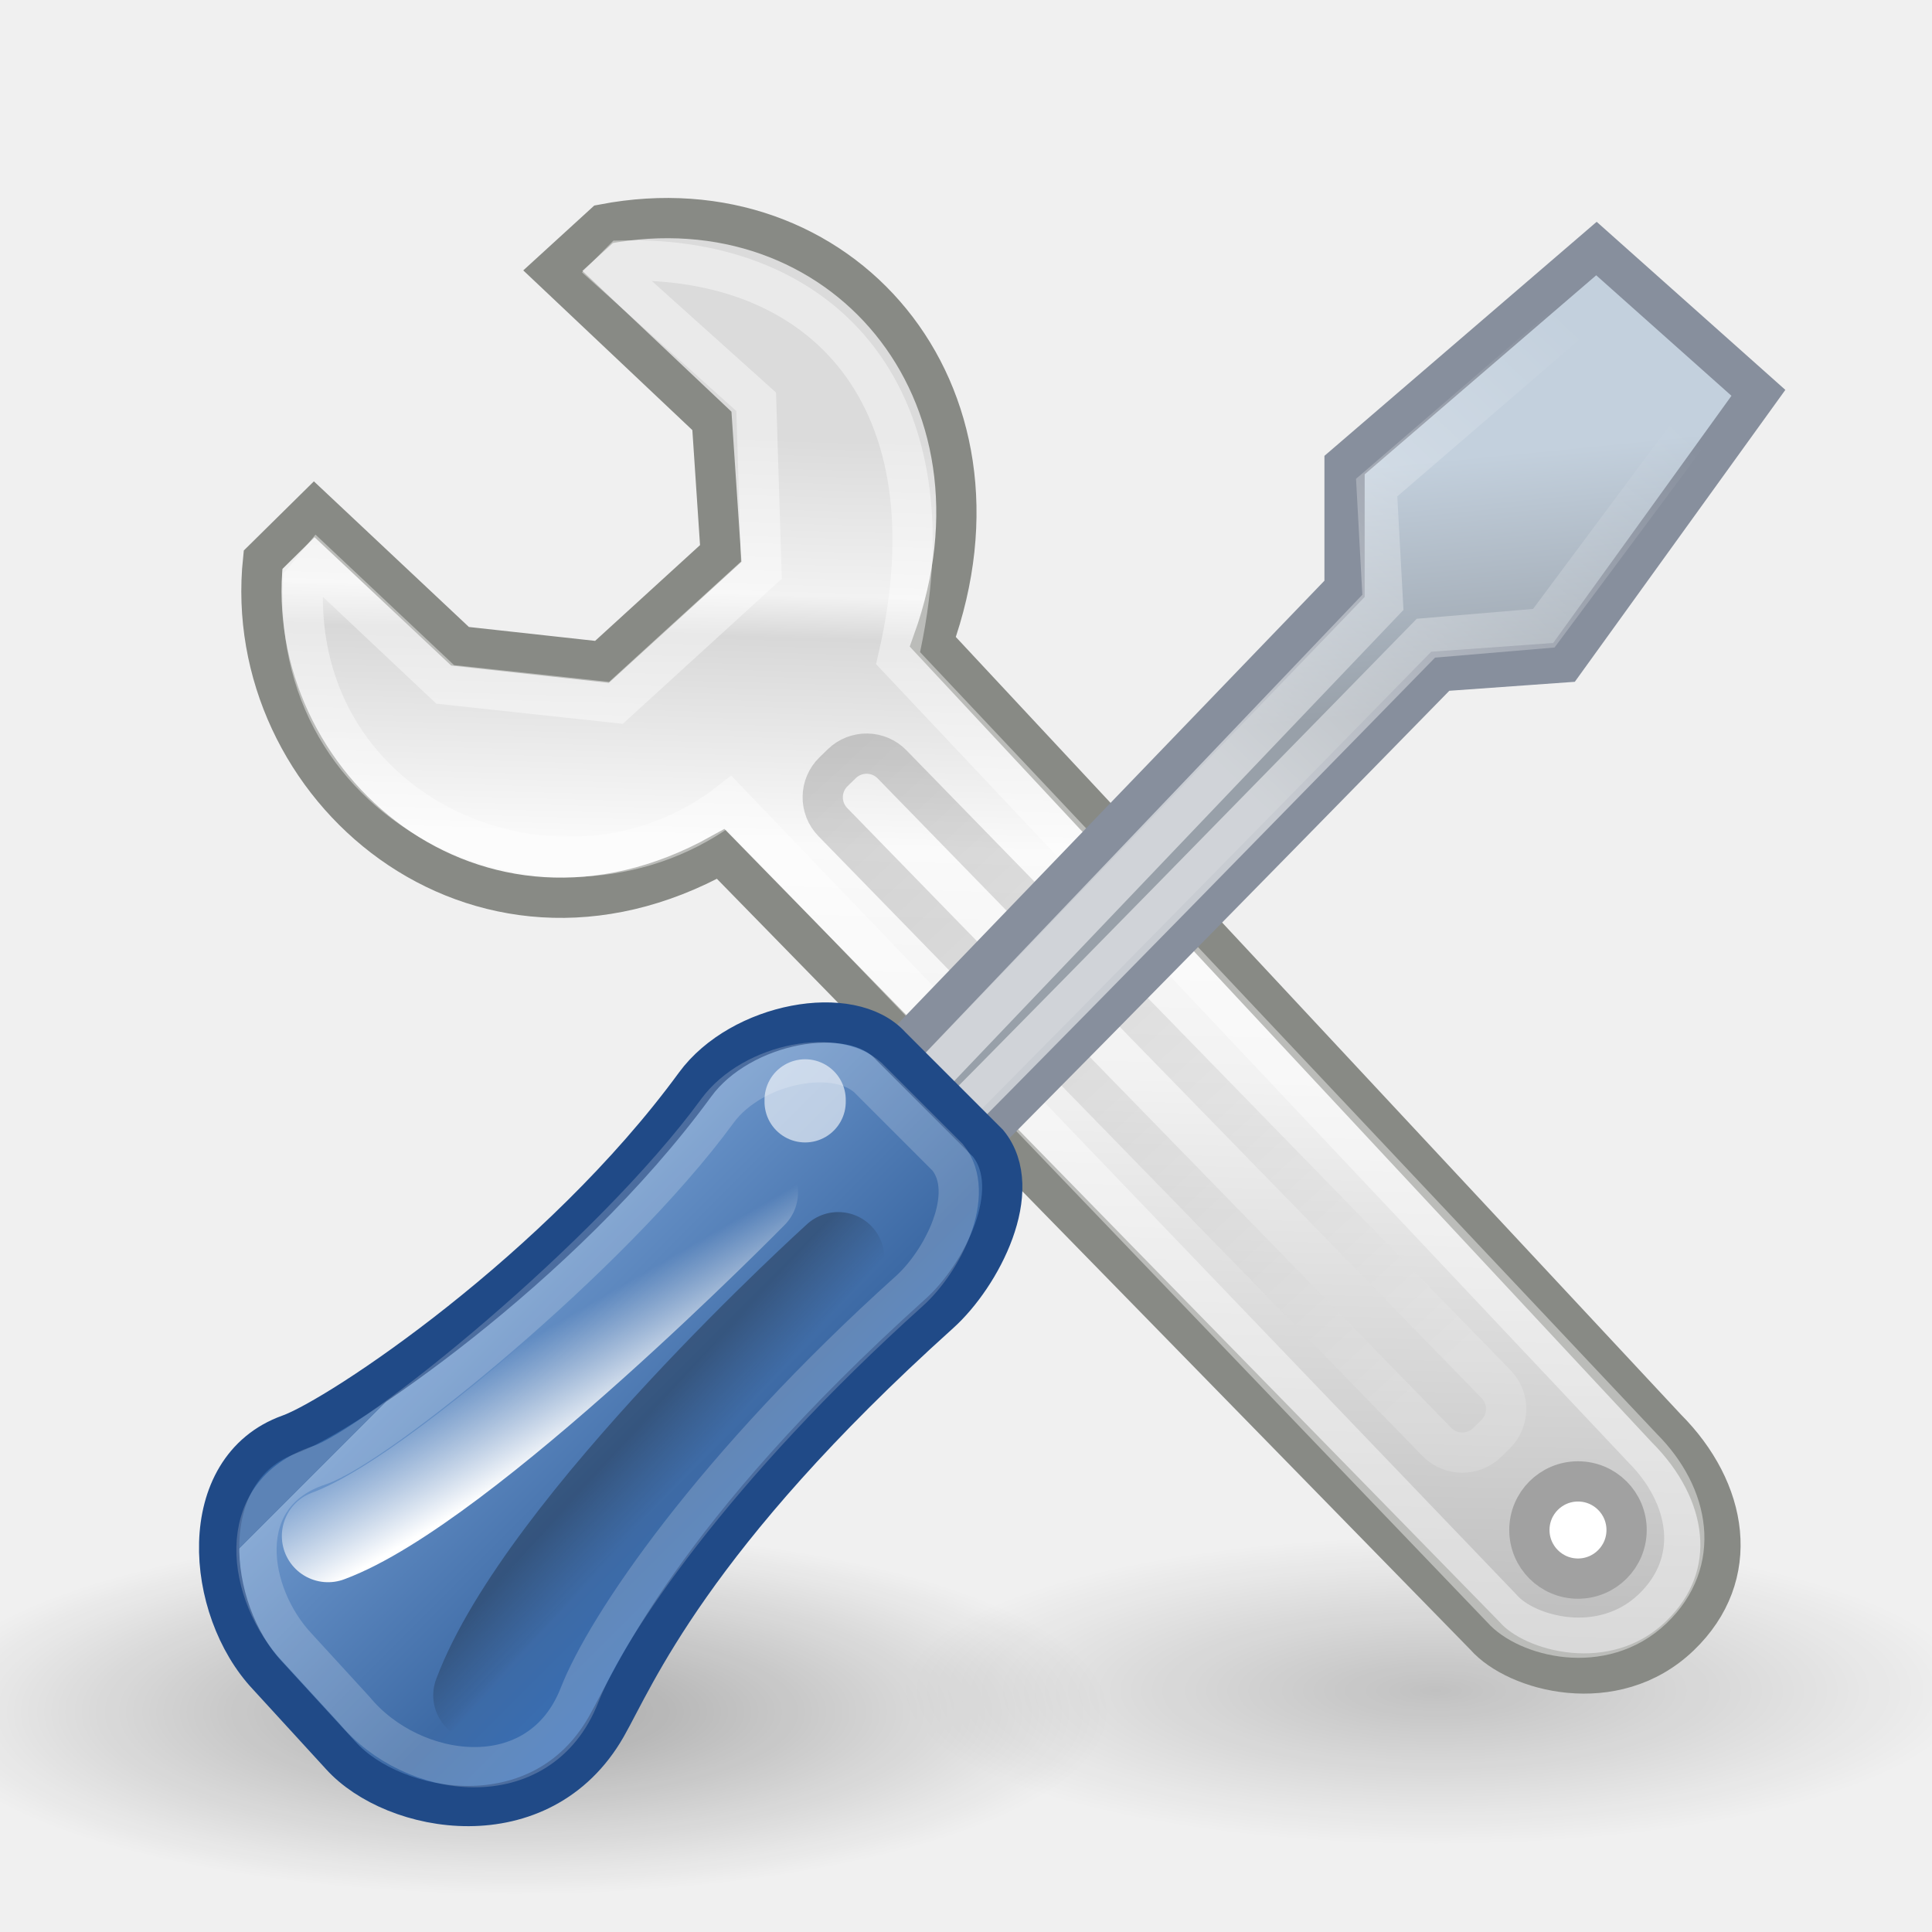
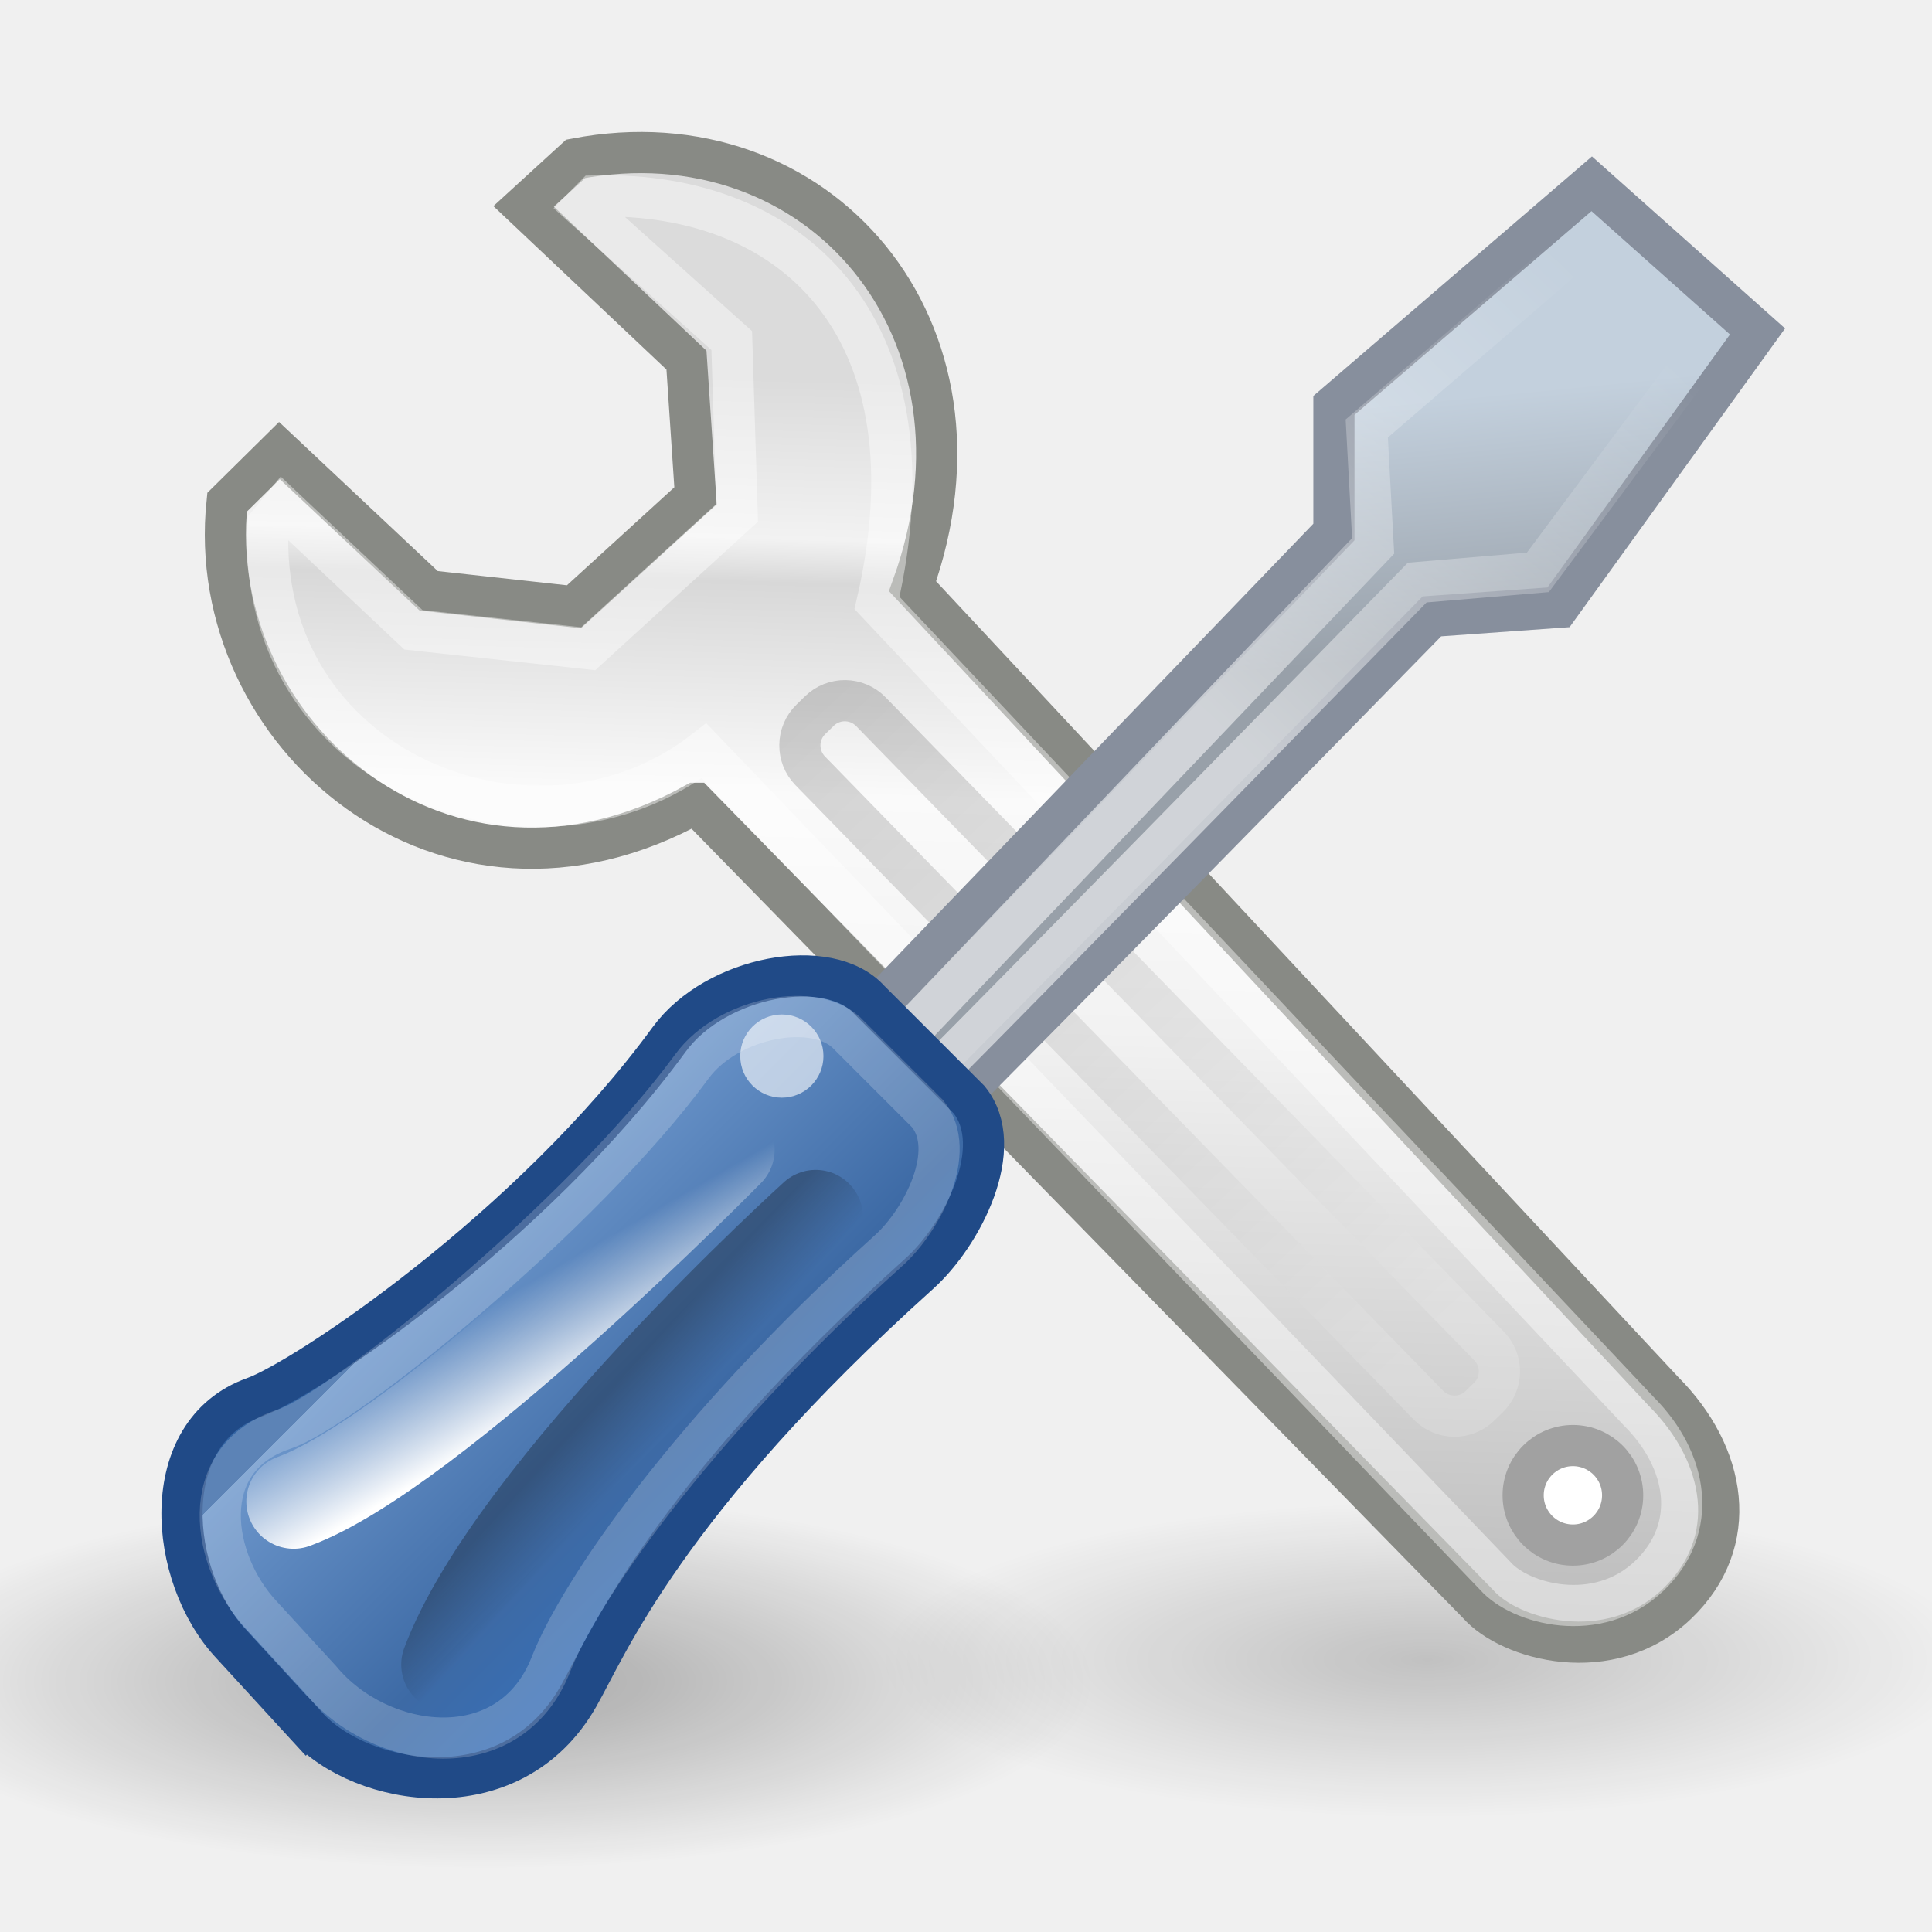
- <svg xmlns="http://www.w3.org/2000/svg" xmlns:xlink="http://www.w3.org/1999/xlink" width="48px" height="48px" id="svg11300">
+ <svg xmlns="http://www.w3.org/2000/svg" xmlns:xlink="http://www.w3.org/1999/xlink" width="32" height="32" id="svg11300" version="1.1">
  <defs id="defs3">
    <linearGradient id="linearGradient2250">
      <stop style="stop-color:#ffffff;stop-opacity:1;" offset="0" id="stop2252" />
      <stop style="stop-color:#ffffff;stop-opacity:0;" offset="1" id="stop2254" />
    </linearGradient>
    <linearGradient id="linearGradient2265">
      <stop style="stop-color:#000000;stop-opacity:1;" offset="0" id="stop2267" />
      <stop style="stop-color:#000000;stop-opacity:0;" offset="1" id="stop2269" />
    </linearGradient>
    <linearGradient id="linearGradient2257">
      <stop style="stop-color:#ffffff;stop-opacity:1;" offset="0" id="stop2259" />
      <stop style="stop-color:#ffffff;stop-opacity:0;" offset="1" id="stop2261" />
    </linearGradient>
    <linearGradient id="linearGradient3087">
      <stop style="stop-color:#3465a4;stop-opacity:1;" offset="0" id="stop3089" />
      <stop id="stop3095" offset="0" style="stop-color:#9fbce1;stop-opacity:1;" />
      <stop style="stop-color:#6b95ca;stop-opacity:1;" offset="0" id="stop2242" />
      <stop id="stop2244" offset="0.75" style="stop-color:#3d6aa5;stop-opacity:1;" />
      <stop style="stop-color:#386eb4;stop-opacity:1;" offset="1" id="stop3091" />
    </linearGradient>
    <linearGradient id="linearGradient3077">
      <stop style="stop-color:#98a0a9;stop-opacity:1;" offset="0" id="stop3079" />
      <stop style="stop-color:#c3d0dd;stop-opacity:1;" offset="1" id="stop3081" />
    </linearGradient>
    <linearGradient id="linearGradient3061">
      <stop style="stop-color:#ffffff;stop-opacity:1;" offset="0" id="stop3063" />
      <stop style="stop-color:#000000;stop-opacity:1;" offset="1" id="stop3065" />
    </linearGradient>
    <linearGradient id="linearGradient3049">
      <stop style="stop-color:#b6b6b6;stop-opacity:1;" offset="0" id="stop3051" />
      <stop id="stop2262" offset="0.5" style="stop-color:#f2f2f2;stop-opacity:1;" />
      <stop style="stop-color:#fafafa;stop-opacity:1;" offset="0.676" id="stop2264" />
      <stop id="stop2268" offset="0.841" style="stop-color:#d8d8d8;stop-opacity:1;" />
      <stop id="stop2266" offset="0.875" style="stop-color:#f2f2f2;stop-opacity:1;" />
      <stop style="stop-color:#dbdbdb;stop-opacity:1;" offset="1" id="stop3053" />
    </linearGradient>
    <linearGradient id="linearGradient3041">
      <stop style="stop-color:#000000;stop-opacity:1;" offset="0" id="stop3043" />
      <stop style="stop-color:#000000;stop-opacity:0;" offset="1" id="stop3045" />
    </linearGradient>
-     <radialGradient xlink:href="#linearGradient3041" id="radialGradient3047" cx="24.812" cy="39.125" fx="24.812" fy="39.125" r="17.688" gradientTransform="matrix(1,0,0,0.374558,7.194333e-15,24.47041)" gradientUnits="userSpaceOnUse" />
-     <linearGradient xlink:href="#linearGradient3049" id="linearGradient3055" x1="19.648" y1="42.254" x2="20.631" y2="6.776" gradientUnits="userSpaceOnUse" gradientTransform="matrix(0.87827,0,0,0.87827,2.536988,4.967681)" />
-     <linearGradient xlink:href="#linearGradient3061" id="linearGradient3067" x1="50.153" y1="-3.632" x2="25.291" y2="-4.3" gradientUnits="userSpaceOnUse" gradientTransform="matrix(0.87827,-1.375944e-15,1.375944e-15,0.87827,5.328299,1.650243)" />
-     <linearGradient xlink:href="#linearGradient3077" id="linearGradient3083" x1="38.228" y1="13.603" x2="37.535" y2="6.629" gradientUnits="userSpaceOnUse" gradientTransform="matrix(0.87827,0,0,0.87827,2.847503,5.588712)" />
-     <linearGradient xlink:href="#linearGradient3087" id="linearGradient3093" x1="9.75" y1="32.284" x2="16.915" y2="39.443" gradientUnits="userSpaceOnUse" gradientTransform="matrix(0.87827,0,0,0.87827,2.536988,4.967681)" />
-     <linearGradient xlink:href="#linearGradient2257" id="linearGradient2263" x1="12.005" y1="35.688" x2="10.651" y2="33.195" gradientUnits="userSpaceOnUse" gradientTransform="matrix(1.007254,-2.636526e-2,2.636526e-2,1.007254,1.593411,7.919100e-2)" />
-     <linearGradient xlink:href="#linearGradient2265" id="linearGradient2271" x1="14.018" y1="36.943" x2="15.416" y2="38.268" gradientUnits="userSpaceOnUse" gradientTransform="matrix(0.878099,-1.732370e-2,1.732370e-2,0.878099,2.163687,4.067899)" />
-     <linearGradient xlink:href="#linearGradient2250" id="linearGradient2256" x1="31.177" y1="19.822" x2="40.859" y2="9.657" gradientUnits="userSpaceOnUse" />
-     <radialGradient xlink:href="#linearGradient3041" id="radialGradient2260" gradientUnits="userSpaceOnUse" gradientTransform="matrix(1,0,0,0.374558,7.272829e-15,24.47041)" cx="24.812" cy="39.125" fx="24.812" fy="39.125" r="17.688" />
+     <radialGradient xlink:href="#linearGradient3041" id="radialGradient3047" cx="24.812" cy="39.125" fx="24.812" fy="39.125" r="17.688" gradientTransform="matrix(0.5704773,0,0,0.1751787,-6.129752,36.99916)" gradientUnits="userSpaceOnUse" />
+     <linearGradient xlink:href="#linearGradient3049" id="linearGradient3055" x1="19.648" y1="42.254" x2="20.631" y2="6.776" gradientUnits="userSpaceOnUse" gradientTransform="matrix(0.599271,0,0,0.599271,1.032402,18.21934)" />
+     <linearGradient xlink:href="#linearGradient3061" id="linearGradient3067" x1="50.153" y1="-3.632" x2="25.291" y2="-4.3" gradientUnits="userSpaceOnUse" gradientTransform="matrix(0.599271,0,0,0.599271,13.76848,11.9766)" />
+     <linearGradient xlink:href="#linearGradient3077" id="linearGradient3083" x1="38.228" y1="13.603" x2="37.535" y2="6.629" gradientUnits="userSpaceOnUse" gradientTransform="matrix(0.599271,0,0,0.599271,1.244276,18.64309)" />
+     <linearGradient xlink:href="#linearGradient3087" id="linearGradient3093" x1="9.75" y1="32.284" x2="16.915" y2="39.443" gradientUnits="userSpaceOnUse" gradientTransform="matrix(0.599271,0,0,0.599271,1.032402,18.21934)" />
+     <linearGradient xlink:href="#linearGradient2257" id="linearGradient2263" x1="12.005" y1="35.688" x2="10.651" y2="33.195" gradientUnits="userSpaceOnUse" gradientTransform="matrix(0.6872808,-0.01798984,0.01798984,0.6872808,0.3885702,14.88377)" />
+     <linearGradient xlink:href="#linearGradient2265" id="linearGradient2271" x1="14.018" y1="36.943" x2="15.416" y2="38.268" gradientUnits="userSpaceOnUse" gradientTransform="matrix(0.5991543,-0.0118205,0.0118205,0.5991543,0.7776873,17.60539)" />
+     <linearGradient xlink:href="#linearGradient2250" id="linearGradient2256" x1="31.177" y1="19.822" x2="40.859" y2="9.657" gradientUnits="userSpaceOnUse" gradientTransform="matrix(0.6823312,0,0,0.6823312,-0.6986639,14.82974)" />
+     <radialGradient xlink:href="#linearGradient3041" id="radialGradient2260" gradientUnits="userSpaceOnUse" gradientTransform="matrix(0.5125112,0,0,0.1479006,10.92885,37.70456)" cx="24.812" cy="39.125" fx="24.812" fy="39.125" r="17.688" />
  </defs>
-   <g id="layer1">
-     <path transform="matrix(0.751118,0,0,0.578703,17.04087,19.36341)" d="M 42.5 39.125 A 17.688 6.625 0 1 1  7.125,39.125 A 17.688 6.625 0 1 1  42.5 39.125 z" id="path2258" style="opacity:0.199;color:#000000;fill:url(#radialGradient2260);fill-opacity:1;fill-rule:nonzero;stroke:none;stroke-width:1;stroke-linecap:butt;stroke-linejoin:miter;marker:none;marker-start:none;marker-mid:none;marker-end:none;stroke-miterlimit:4;stroke-dasharray:none;stroke-dashoffset:0;stroke-opacity:1;visibility:visible;display:inline;overflow:visible" />
-     <path style="opacity:0.312;color:#000000;fill:url(#radialGradient3047);fill-opacity:1;fill-rule:nonzero;stroke:none;stroke-width:1;stroke-linecap:butt;stroke-linejoin:miter;marker:none;marker-start:none;marker-mid:none;marker-end:none;stroke-miterlimit:4;stroke-dasharray:none;stroke-dashoffset:0;stroke-opacity:1;visibility:visible;display:inline;overflow:visible" id="path3039" d="M 42.5 39.125 A 17.688 6.625 0 1 1  7.125,39.125 A 17.688 6.625 0 1 1  42.5 39.125 z" transform="matrix(0.836071,0,0,0.685436,-7.959607,15.71781)" />
-     <path style="opacity:1;color:#000000;fill:url(#linearGradient3055);fill-opacity:1;fill-rule:nonzero;stroke:#888a85;stroke-width:1;stroke-linecap:butt;stroke-linejoin:miter;marker:none;marker-start:none;marker-mid:none;marker-end:none;stroke-miterlimit:4;stroke-dasharray:none;stroke-dashoffset:0;stroke-opacity:1;visibility:visible;display:inline;overflow:visible" d="M 17.907,21.216 L 36.899,40.647 C 37.668,41.526 40.103,42.204 41.73,40.647 C 43.301,39.144 42.937,37.025 41.4,35.488 L 23.176,15.946 C 25.426,9.696 20.872,4.446 14.997,5.571 L 13.735,6.724 L 17.687,10.457 L 17.907,13.75 L 14.956,16.444 L 11.429,16.056 L 7.807,12.653 C 7.807,12.653 6.536,13.907 6.536,13.907 C 5.946,19.549 11.844,24.591 17.907,21.216 z " id="path2140" />
-     <path id="path3057" d="M 18.117,19.94 L 37.32,39.968 C 37.915,40.648 39.8,41.173 41.06,39.968 C 42.276,38.804 41.995,37.163 40.805,35.973 L 22.313,16.352 C 23.813,9.852 20.454,6.348 15.454,6.473 L 15.184,6.746 L 18.787,9.982 L 18.917,14.164 L 15.303,17.462 L 11.061,17.004 L 7.885,14.013 L 7.532,14.443 C 7.219,20.412 14.024,23.128 18.117,19.94 z " style="opacity:0.426;color:#000000;fill:none;fill-opacity:1;fill-rule:nonzero;stroke:#ffffff;stroke-width:1;stroke-linecap:butt;stroke-linejoin:miter;marker:none;marker-start:none;marker-mid:none;marker-end:none;stroke-miterlimit:4;stroke-dasharray:none;stroke-dashoffset:0;stroke-opacity:1;visibility:visible;display:inline;overflow:visible" />
-     <rect style="opacity:0.17;color:#000000;fill:none;fill-opacity:1;fill-rule:nonzero;stroke:url(#linearGradient3067);stroke-width:1;stroke-linecap:butt;stroke-linejoin:miter;marker:none;marker-start:none;marker-mid:none;marker-end:none;stroke-miterlimit:4;stroke-dasharray:none;stroke-dashoffset:0;stroke-opacity:1;visibility:visible;display:inline;overflow:visible" id="rect3059" width="23.268" height="2.055" x="28.185" y="-2.618" rx="0.884" ry="0.884" transform="matrix(0.697938,0.716158,-0.716158,0.697938,0,0)" />
-     <path style="opacity:1;color:#000000;fill:url(#linearGradient3083);fill-opacity:1;fill-rule:nonzero;stroke:#878f9d;stroke-width:1;stroke-linecap:butt;stroke-linejoin:miter;marker:none;marker-start:none;marker-mid:none;marker-end:none;stroke-miterlimit:4;stroke-dasharray:none;stroke-dashoffset:0;stroke-opacity:1;visibility:visible;display:inline;overflow:visible" d="M 22.499,30.125 C 23.332,29.411 35.783,16.677 35.783,16.677 L 38.857,16.457 L 43.687,9.76 L 39.663,6.175 L 33.405,11.555 L 33.405,14.629 L 20.67,27.858 C 20.066,28.461 21.73,30.784 22.499,30.125 z " id="path2144" />
-     <path id="path3085" d="M 22.402,29.085 C 23.049,28.531 35.426,15.856 35.426,15.856 L 38.355,15.608 L 42.569,9.946 L 39.679,7.397 L 34.203,12.114 L 34.358,14.965 L 21.682,28.257 C 21.213,28.726 21.806,29.597 22.402,29.085 z " style="opacity:0.54;color:#000000;fill:none;fill-opacity:1;fill-rule:nonzero;stroke:url(#linearGradient2256);stroke-width:1;stroke-linecap:butt;stroke-linejoin:miter;marker:none;marker-start:none;marker-mid:none;marker-end:none;stroke-miterlimit:4;stroke-dasharray:none;stroke-dashoffset:0;stroke-opacity:1;visibility:visible;display:inline;overflow:visible" />
-     <path style="color:#000000;fill:url(#linearGradient3093);fill-opacity:1;fill-rule:nonzero;stroke:#204a87;stroke-width:1;stroke-linecap:butt;stroke-linejoin:miter;stroke-miterlimit:4;stroke-dashoffset:0;stroke-opacity:1;marker:none;marker-start:none;marker-mid:none;marker-end:none;visibility:visible;display:inline;overflow:visible" d="M 8.465,43.612 C 9.782,45.077 13.439,45.74 15.061,42.902 C 15.768,41.664 17.155,38.199 23.342,32.63 C 24.381,31.696 25.482,29.559 24.549,28.407 L 22.133,25.991 C 21.145,24.893 18.399,25.406 17.272,26.942 C 13.913,31.538 8.426,35.197 7.189,35.639 C 4.821,36.485 5.087,39.975 6.654,41.635 L 8.465,43.612 z " id="path2142" />
-     <path style="opacity:1;color:#000000;fill:#ffffff;fill-opacity:1;fill-rule:nonzero;stroke:#a1a1a1;stroke-width:1.139;stroke-linecap:butt;stroke-linejoin:miter;marker:none;marker-start:none;marker-mid:none;marker-end:none;stroke-miterlimit:4;stroke-dasharray:none;stroke-dashoffset:0;stroke-opacity:1;visibility:visible;display:inline;overflow:visible" id="path2146" d="M 43.25 37.5 A 1.375 1.375 0 1 1  40.5,37.5 A 1.375 1.375 0 1 1  43.25 37.5 z" transform="matrix(0.87827,0,0,0.87827,2.427204,5.077464)" />
-     <path style="opacity:0.602;color:#000000;fill:#ffffff;fill-opacity:1;fill-rule:nonzero;stroke:none;stroke-width:1;stroke-linecap:butt;stroke-linejoin:miter;marker:none;marker-start:none;marker-mid:none;marker-end:none;stroke-miterlimit:4;stroke-dasharray:none;stroke-dashoffset:0;stroke-opacity:1;visibility:visible;display:inline;overflow:visible" id="path3101" d="M 20.771 28.201 A 1.768 1.768 0 1 1  17.236,28.201 A 1.768 1.768 0 1 1  20.771 28.201 z" transform="matrix(0.570876,0,0,0.570876,9.154848,11.25111)" />
-     <path style="opacity:1;color:#000000;fill:none;fill-opacity:1;fill-rule:nonzero;stroke:url(#linearGradient2263);stroke-width:2.295;stroke-linecap:round;stroke-linejoin:round;marker:none;marker-start:none;marker-mid:none;marker-end:none;stroke-miterlimit:4;stroke-dasharray:none;stroke-dashoffset:0;stroke-opacity:1;visibility:visible;display:inline;overflow:visible" d="M 18.679,29.625 C 18.679,29.625 11.509,36.924 8.15,38.162" id="path3103" />
-     <path id="path2270" d="M 8.806,42.487 C 10.247,44.232 13.406,44.648 14.397,42.116 C 15.078,40.377 17.731,36.45 22.595,32.073 C 23.412,31.338 24.277,29.658 23.543,28.752 L 21.645,26.854 C 20.868,25.99 18.709,26.393 17.823,27.601 C 15.183,31.214 9.34,35.941 7.927,36.407 C 5.741,37.128 6.15,39.628 7.382,40.933 L 8.806,42.487 z " style="color:#000000;fill:none;fill-opacity:1;fill-rule:nonzero;stroke:#ffffff;stroke-width:1;stroke-linecap:butt;stroke-linejoin:miter;marker:none;marker-start:none;marker-mid:none;marker-end:none;stroke-miterlimit:4;stroke-dasharray:none;stroke-dashoffset:0;stroke-opacity:1;visibility:visible;display:inline;overflow:visible;opacity:0.199" />
-     <path style="opacity:0.278;color:#000000;fill:none;fill-opacity:1;fill-rule:nonzero;stroke:url(#linearGradient2271);stroke-width:2.295;stroke-linecap:round;stroke-linejoin:round;marker:none;marker-start:none;marker-mid:none;marker-end:none;stroke-miterlimit:4;stroke-dashoffset:0;stroke-opacity:1;visibility:visible;display:inline;overflow:visible" d="M 20.825,31.261 C 20.825,31.261 13.502,37.878 11.911,42.121" id="path2247" />
+   <g id="layer1" transform="translate(0,-16)">
+     <ellipse id="path2258" style="color:#000000;display:inline;overflow:visible;visibility:visible;opacity:0.199;fill:url(#radialGradient2260);fill-opacity:1;fill-rule:nonzero;stroke:none;stroke-width:1;stroke-linecap:butt;stroke-linejoin:miter;stroke-miterlimit:4;stroke-dasharray:none;stroke-dashoffset:0;stroke-opacity:1;marker:none;marker-start:none;marker-mid:none;marker-end:none" cx="23.646" cy="43.491" rx="9.065" ry="2.616" />
+     <ellipse style="color:#000000;display:inline;overflow:visible;visibility:visible;opacity:0.312;fill:url(#radialGradient3047);fill-opacity:1;fill-rule:nonzero;stroke:none;stroke-width:1;stroke-linecap:butt;stroke-linejoin:miter;stroke-miterlimit:4;stroke-dasharray:none;stroke-dashoffset:0;stroke-opacity:1;marker:none;marker-start:none;marker-mid:none;marker-end:none" id="path3039" cx="8.025" cy="43.853" rx="10.09" ry="3.098" />
+     <path style="color:#000000;display:inline;overflow:visible;visibility:visible;opacity:1;fill:url(#linearGradient3055);fill-opacity:1;fill-rule:nonzero;stroke:#888a85;stroke-width:0.682;stroke-linecap:butt;stroke-linejoin:miter;stroke-miterlimit:4;stroke-dasharray:none;stroke-dashoffset:0;stroke-opacity:1;marker:none;marker-start:none;marker-mid:none;marker-end:none" d="m 11.52,29.306 12.959,13.259 c 0.524,0.599 2.186,1.062 3.296,0 1.072,-1.026 0.824,-2.472 -0.225,-3.521 L 15.115,25.71 c 1.535,-4.265 -1.572,-7.847 -5.581,-7.079 L 8.673,19.418 11.37,21.965 11.52,24.212 9.506,26.05 7.1,25.785 4.628,23.463 c 0,0 -0.867,0.856 -0.867,0.856 -0.403,3.849 3.622,7.29 7.758,4.987 z" id="path2140" />
+     <path id="path3057" d="M 11.663,28.435 24.766,42.101 c 0.406,0.464 1.692,0.822 2.552,0 0.83,-0.794 0.638,-1.914 -0.174,-2.725 L 14.526,25.987 c 1.023,-4.435 -1.268,-6.826 -4.68,-6.741 l -0.184,0.187 2.458,2.208 0.089,2.853 -2.466,2.251 -2.895,-0.313 -2.167,-2.041 -0.241,0.293 c -0.213,4.073 4.43,5.926 7.223,3.751 z" style="color:#000000;display:inline;overflow:visible;visibility:visible;opacity:0.426;fill:none;fill-opacity:1;fill-rule:nonzero;stroke:#ffffff;stroke-width:0.682;stroke-linecap:butt;stroke-linejoin:miter;stroke-miterlimit:4;stroke-dasharray:none;stroke-dashoffset:0;stroke-opacity:1;marker:none;marker-start:none;marker-mid:none;marker-end:none" />
+     <rect style="color:#000000;display:inline;overflow:visible;visibility:visible;opacity:0.17;fill:none;fill-opacity:1;fill-rule:nonzero;stroke:url(#linearGradient3067);stroke-width:0.682;stroke-linecap:butt;stroke-linejoin:miter;stroke-miterlimit:4;stroke-dasharray:none;stroke-dashoffset:0;stroke-opacity:1;marker:none;marker-start:none;marker-mid:none;marker-end:none" id="rect3059" width="15.877" height="1.403" x="29.365" y="9.064" rx="0.603" ry="0.603" transform="matrix(0.6979381,0.7161581,-0.7161581,0.6979381,0,0)" />
+     <path style="color:#000000;display:inline;overflow:visible;visibility:visible;opacity:1;fill:url(#linearGradient3083);fill-opacity:1;fill-rule:nonzero;stroke:#878f9d;stroke-width:0.682;stroke-linecap:butt;stroke-linejoin:miter;stroke-miterlimit:4;stroke-dasharray:none;stroke-dashoffset:0;stroke-opacity:1;marker:none;marker-start:none;marker-mid:none;marker-end:none" d="m 14.653,35.385 c 0.569,-0.488 9.064,-9.176 9.064,-9.176 l 2.097,-0.15 3.296,-4.569 -2.746,-2.446 -4.27,3.671 0,2.097 -8.689,9.027 c -0.412,0.412 0.723,1.997 1.248,1.547 z" id="path2144" />
+     <path id="path3085" d="m 14.587,34.676 c 0.441,-0.378 8.887,-9.027 8.887,-9.027 l 1.998,-0.169 2.875,-3.863 -1.972,-1.739 -3.737,3.219 0.106,1.945 -8.649,9.07 c -0.32,0.32 0.085,0.914 0.491,0.565 z" style="color:#000000;display:inline;overflow:visible;visibility:visible;opacity:0.54;fill:none;fill-opacity:1;fill-rule:nonzero;stroke:url(#linearGradient2256);stroke-width:0.682;stroke-linecap:butt;stroke-linejoin:miter;stroke-miterlimit:4;stroke-dasharray:none;stroke-dashoffset:0;stroke-opacity:1;marker:none;marker-start:none;marker-mid:none;marker-end:none" />
+     <path style="color:#000000;display:inline;overflow:visible;visibility:visible;fill:url(#linearGradient3093);fill-opacity:1;fill-rule:nonzero;stroke:#204a87;stroke-width:0.682;stroke-linecap:butt;stroke-linejoin:miter;stroke-miterlimit:4;stroke-dashoffset:0;stroke-opacity:1;marker:none;marker-start:none;marker-mid:none;marker-end:none" d="m 5.077,44.587 c 0.898,1 3.394,1.452 4.5,-0.484 0.482,-0.844 1.429,-3.209 5.65,-7.008 0.709,-0.637 1.46,-2.096 0.823,-2.882 l -1.648,-1.648 c -0.674,-0.749 -2.548,-0.4 -3.317,0.649 -2.292,3.136 -6.036,5.633 -6.88,5.934 -1.616,0.577 -1.434,2.959 -0.365,4.092 l 1.236,1.348 z" id="path2142" />
+     <circle style="color:#000000;display:inline;overflow:visible;visibility:visible;opacity:1;fill:#ffffff;fill-opacity:1;fill-rule:nonzero;stroke:#a1a1a1;stroke-width:0.682;stroke-linecap:butt;stroke-linejoin:miter;stroke-miterlimit:4;stroke-dasharray:none;stroke-dashoffset:0;stroke-opacity:1;marker:none;marker-start:none;marker-mid:none;marker-end:none" id="path2146" cx="26.052" cy="40.767" r="0.824" />
+     <circle style="color:#000000;display:inline;overflow:visible;visibility:visible;opacity:0.602;fill:#ffffff;fill-opacity:1;fill-rule:nonzero;stroke:none;stroke-width:1;stroke-linecap:butt;stroke-linejoin:miter;stroke-miterlimit:4;stroke-dasharray:none;stroke-dashoffset:0;stroke-opacity:1;marker:none;marker-start:none;marker-mid:none;marker-end:none" id="path3101" cx="12.95" cy="33.492" r="0.689" />
+     <path style="color:#000000;display:inline;overflow:visible;visibility:visible;opacity:1;fill:none;fill-opacity:1;fill-rule:nonzero;stroke:url(#linearGradient2263);stroke-width:1.566;stroke-linecap:round;stroke-linejoin:round;stroke-miterlimit:4;stroke-dasharray:none;stroke-dashoffset:0;stroke-opacity:1;marker:none;marker-start:none;marker-mid:none;marker-end:none" d="m 12.047,35.044 c 0,0 -4.892,4.981 -7.184,5.825" id="path3103" />
+     <path id="path2270" d="m 5.31,43.82 c 0.983,1.191 3.138,1.475 3.815,-0.253 0.465,-1.187 2.275,-3.866 5.593,-6.853 0.557,-0.501 1.148,-1.647 0.647,-2.266 l -1.296,-1.296 c -0.53,-0.589 -2.003,-0.314 -2.608,0.51 -1.802,2.465 -5.788,5.69 -6.752,6.008 -1.492,0.492 -1.212,2.198 -0.372,3.089 l 0.972,1.06 z" style="color:#000000;display:inline;overflow:visible;visibility:visible;opacity:0.199;fill:none;fill-opacity:1;fill-rule:nonzero;stroke:#ffffff;stroke-width:0.682;stroke-linecap:butt;stroke-linejoin:miter;stroke-miterlimit:4;stroke-dasharray:none;stroke-dashoffset:0;stroke-opacity:1;marker:none;marker-start:none;marker-mid:none;marker-end:none" />
+     <path style="color:#000000;display:inline;overflow:visible;visibility:visible;opacity:0.278;fill:none;fill-opacity:1;fill-rule:nonzero;stroke:url(#linearGradient2271);stroke-width:1.566;stroke-linecap:round;stroke-linejoin:round;stroke-miterlimit:4;stroke-dashoffset:0;stroke-opacity:1;marker:none;marker-start:none;marker-mid:none;marker-end:none" d="m 13.511,36.16 c 0,0 -4.997,4.515 -6.082,7.41" id="path2247" />
  </g>
</svg>
